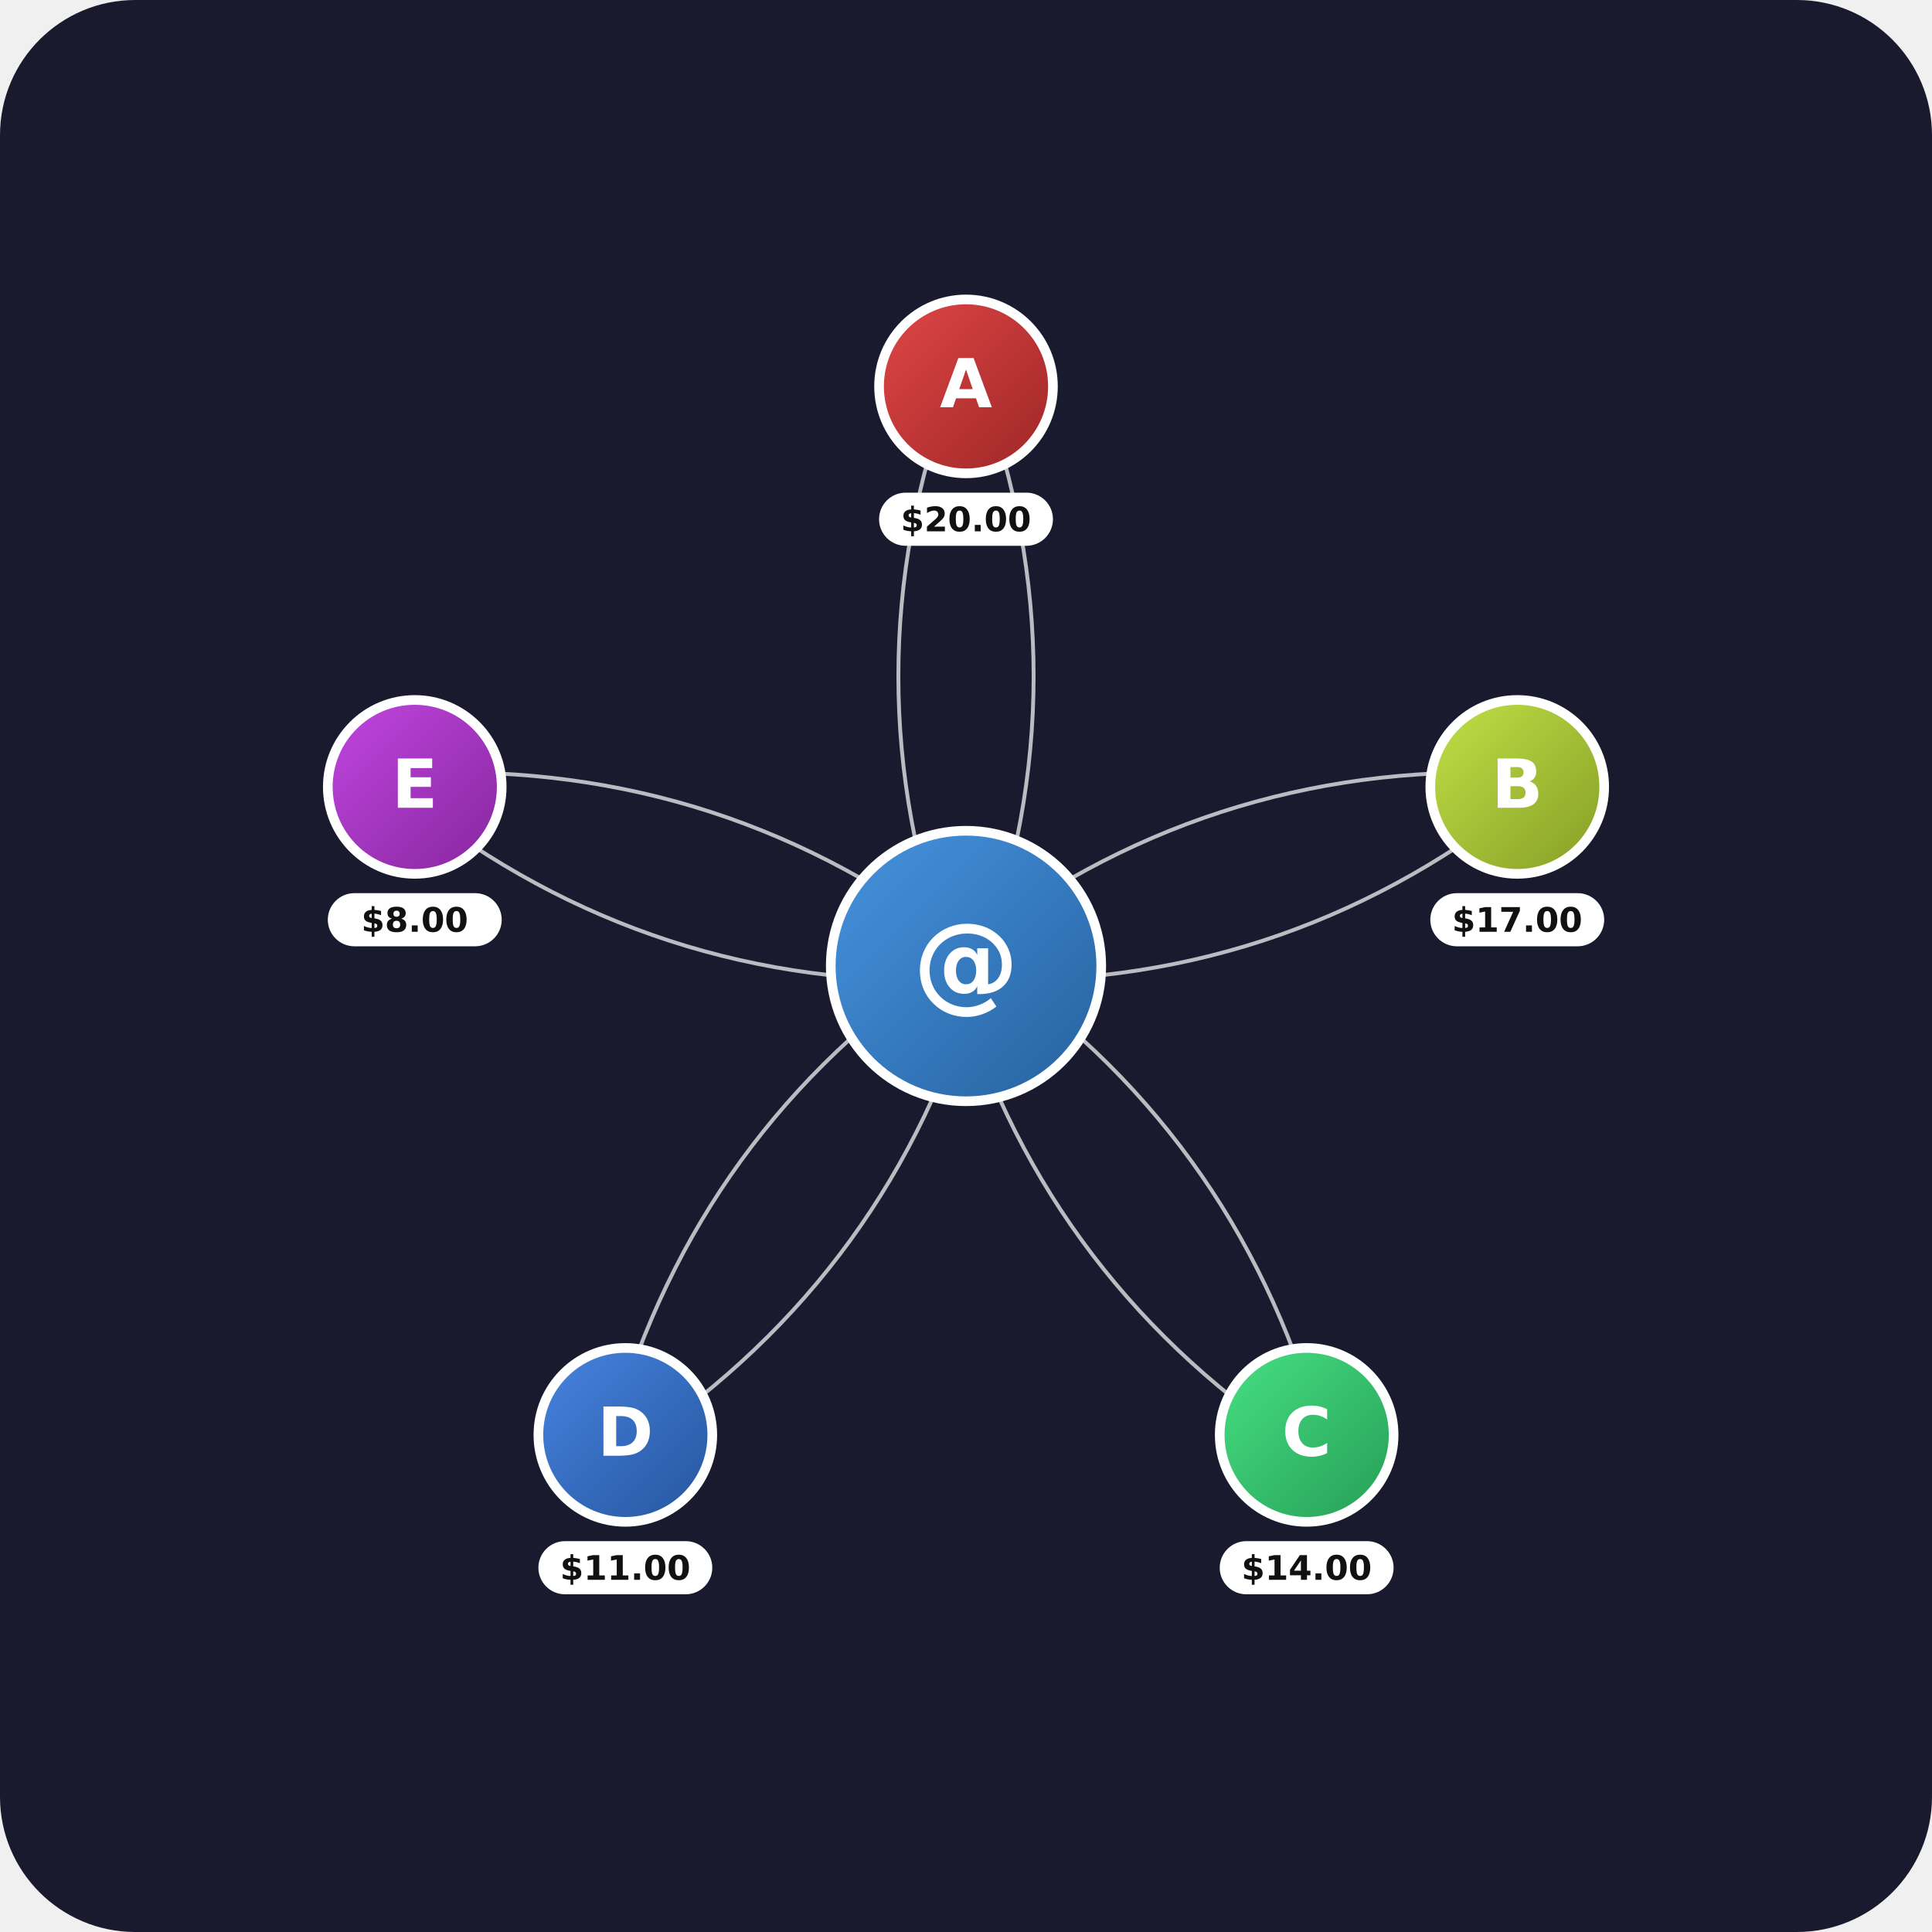
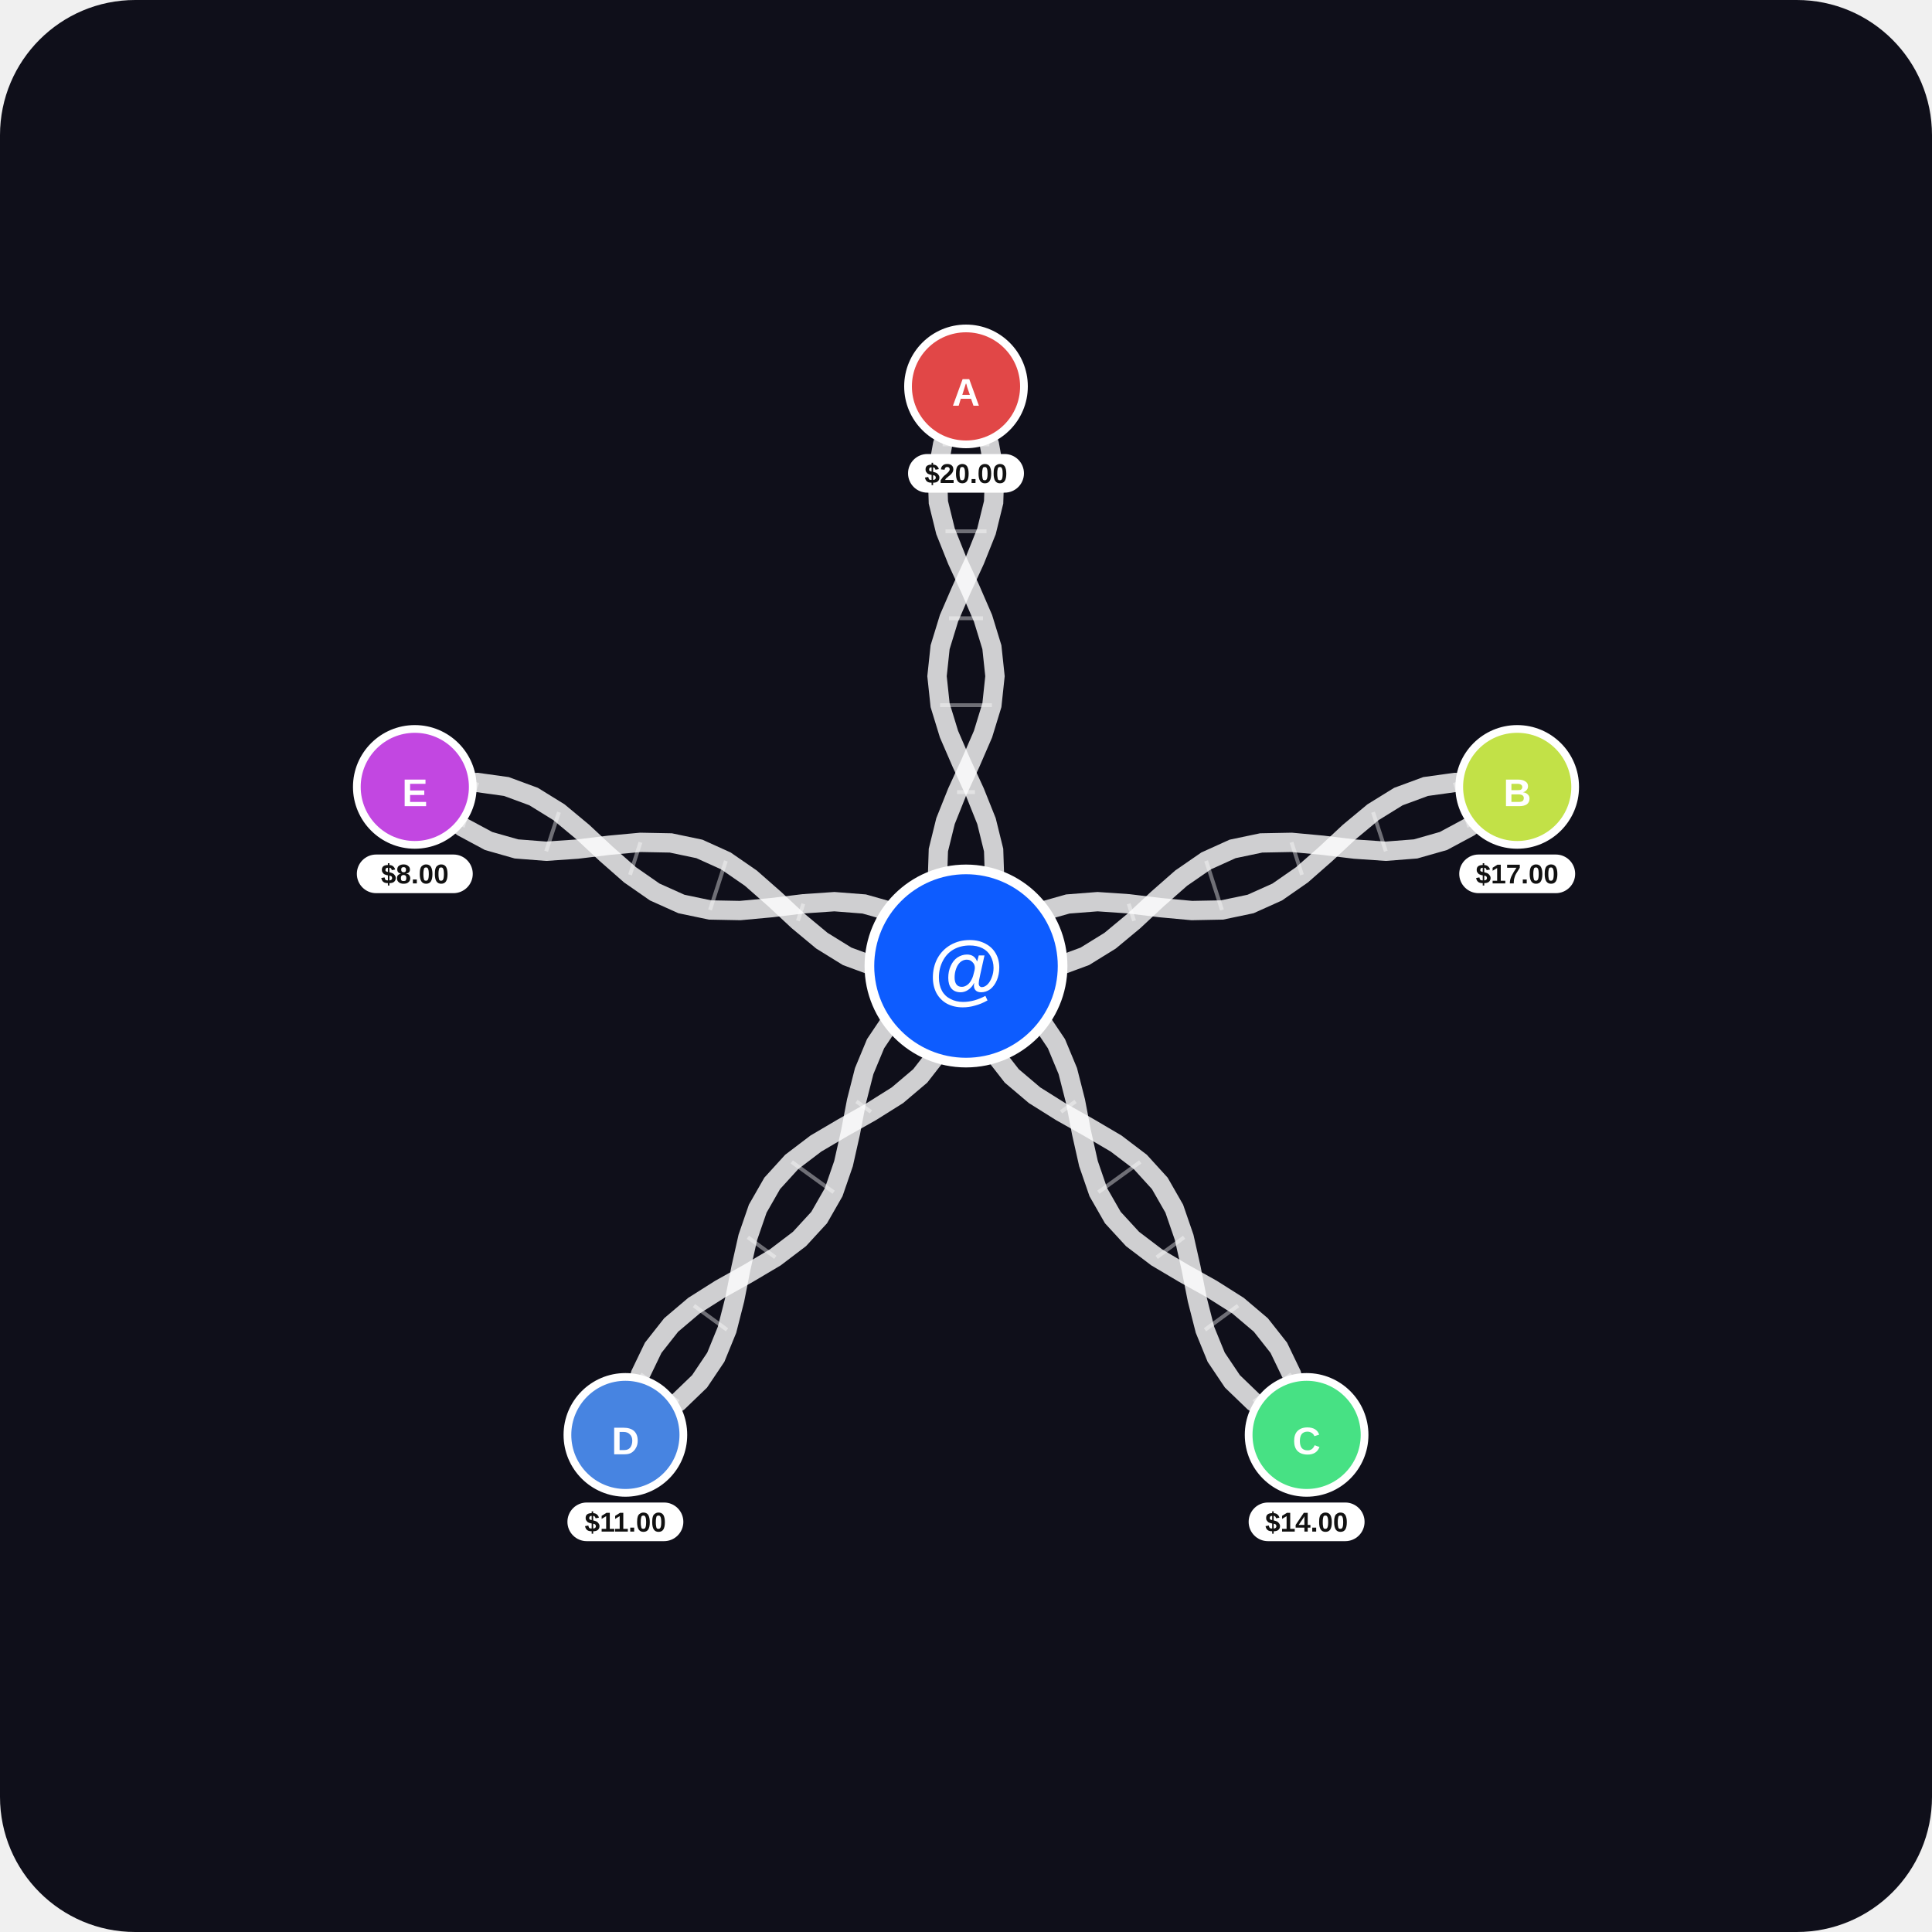
- <svg xmlns="http://www.w3.org/2000/svg" viewBox="0 0 400 400" width="400" height="400">
-   <defs>
-     <linearGradient id="grad-sheen" x1="0%" y1="0%" x2="100%" y2="0%">
-       <stop offset="0" stop-color="#888" />
-       <stop offset="0.5" stop-color="#fff" />
-       <stop offset="1" stop-color="#888" />
-     </linearGradient>
-     <linearGradient id="grad-copper" x1="0%" y1="0%" x2="100%" y2="0%">
-       <stop offset="0" stop-color="#7A3F1D" />
-       <stop offset="0.5" stop-color="#FFD8B5" />
-       <stop offset="1" stop-color="#7A3F1D" />
-     </linearGradient>
-     <linearGradient id="grad-gold-wire" x1="0%" y1="0%" x2="100%" y2="0%">
-       <stop offset="0" stop-color="#7A5800" />
-       <stop offset="0.5" stop-color="#FFF6B0" />
-       <stop offset="1" stop-color="#7A5800" />
-     </linearGradient>
-     <linearGradient id="grad-sunset" x1="0%" y1="0%" x2="100%" y2="0%">
-       <stop offset="0" stop-color="#FF6B35" />
-       <stop offset="1" stop-color="#FFD700" />
-     </linearGradient>
-     <linearGradient id="grad-ocean" x1="0%" y1="0%" x2="100%" y2="0%">
-       <stop offset="0" stop-color="#0077B6" />
-       <stop offset="1" stop-color="#90E0EF" />
-     </linearGradient>
-     <linearGradient id="grad-fire" x1="0%" y1="0%" x2="100%" y2="0%">
-       <stop offset="0" stop-color="#FF0000" />
-       <stop offset="1" stop-color="#FFD700" />
-     </linearGradient>
-     <linearGradient id="grad-forest" x1="0%" y1="0%" x2="100%" y2="0%">
-       <stop offset="0" stop-color="#0F5132" />
-       <stop offset="1" stop-color="#6EE7B7" />
-     </linearGradient>
-     <linearGradient id="grad-candy" x1="0%" y1="0%" x2="100%" y2="0%">
-       <stop offset="0" stop-color="#FF1493" />
-       <stop offset="1" stop-color="#7C3AED" />
-     </linearGradient>
-     <linearGradient id="grad-rainbow" x1="0%" y1="0%" x2="100%" y2="0%">
-       <stop offset="0" stop-color="#FF0000" />
-       <stop offset="0.33" stop-color="#FFFF00" />
-       <stop offset="0.66" stop-color="#00FF00" />
-       <stop offset="1" stop-color="#9D4EDD" />
-     </linearGradient>
-     <linearGradient id="grad-synthwave" x1="0%" y1="0%" x2="100%" y2="0%">
-       <stop offset="0" stop-color="#FF006E" />
-       <stop offset="0.5" stop-color="#8338EC" />
-       <stop offset="1" stop-color="#3A86FF" />
-     </linearGradient>
-     <linearGradient id="grad-aurora" x1="0%" y1="0%" x2="100%" y2="0%">
-       <stop offset="0" stop-color="#00F5D4" />
-       <stop offset="0.5" stop-color="#00BBF9" />
-       <stop offset="1" stop-color="#9B5DE5" />
-     </linearGradient>
-     <linearGradient id="grad-gold" x1="0%" y1="0%" x2="100%" y2="0%">
-       <stop offset="0" stop-color="#FFF6B0" />
-       <stop offset="0.5" stop-color="#E8C66B" />
-       <stop offset="1" stop-color="#B8860B" />
-     </linearGradient>
-     <linearGradient id="grad-cosmic" x1="0%" y1="0%" x2="100%" y2="0%">
-       <stop offset="0" stop-color="#10002B" />
-       <stop offset="0.5" stop-color="#9D4EDD" />
-       <stop offset="1" stop-color="#FF61DC" />
-     </linearGradient>
-     <filter id="glow-cyan" x="-50%" y="-50%" width="200%" height="200%">
-       <feGaussianBlur stdDeviation="2.5" result="b" />
-       <feMerge>
-         <feMergeNode in="b" />
-         <feMergeNode in="SourceGraphic" />
-       </feMerge>
-     </filter>
-     <filter id="glow-magenta" x="-50%" y="-50%" width="200%" height="200%">
-       <feGaussianBlur stdDeviation="2.5" result="b" />
-       <feMerge>
-         <feMergeNode in="b" />
-         <feMergeNode in="SourceGraphic" />
-       </feMerge>
-     </filter>
-     <filter id="glow-green" x="-50%" y="-50%" width="200%" height="200%">
-       <feGaussianBlur stdDeviation="2.5" result="b" />
-       <feMerge>
-         <feMergeNode in="b" />
-         <feMergeNode in="SourceGraphic" />
-       </feMerge>
-     </filter>
-     <filter id="glow-gold" x="-50%" y="-50%" width="200%" height="200%">
-       <feGaussianBlur stdDeviation="2.5" result="b" />
-       <feMerge>
-         <feMergeNode in="b" />
-         <feMergeNode in="SourceGraphic" />
-       </feMerge>
-     </filter>
-     <filter id="glow-purple" x="-50%" y="-50%" width="200%" height="200%">
-       <feGaussianBlur stdDeviation="2.5" result="b" />
-       <feMerge>
-         <feMergeNode in="b" />
-         <feMergeNode in="SourceGraphic" />
-       </feMerge>
-     </filter>
-     <filter id="glow-orange" x="-50%" y="-50%" width="200%" height="200%">
-       <feGaussianBlur stdDeviation="2.5" result="b" />
-       <feMerge>
-         <feMergeNode in="b" />
-         <feMergeNode in="SourceGraphic" />
-       </feMerge>
-     </filter>
-     <filter id="glow-red" x="-50%" y="-50%" width="200%" height="200%">
-       <feGaussianBlur stdDeviation="2.5" result="b" />
-       <feMerge>
-         <feMergeNode in="b" />
-         <feMergeNode in="SourceGraphic" />
-       </feMerge>
-     </filter>
-     <filter id="glow-blue" x="-50%" y="-50%" width="200%" height="200%">
-       <feGaussianBlur stdDeviation="2.5" result="b" />
-       <feMerge>
-         <feMergeNode in="b" />
-         <feMergeNode in="SourceGraphic" />
-       </feMerge>
-     </filter>
-     <filter id="glow-pink" x="-50%" y="-50%" width="200%" height="200%">
-       <feGaussianBlur stdDeviation="2.5" result="b" />
-       <feMerge>
-         <feMergeNode in="b" />
-         <feMergeNode in="SourceGraphic" />
-       </feMerge>
-     </filter>
-     <filter id="glow-lime" x="-50%" y="-50%" width="200%" height="200%">
-       <feGaussianBlur stdDeviation="2.5" result="b" />
-       <feMerge>
-         <feMergeNode in="b" />
-         <feMergeNode in="SourceGraphic" />
-       </feMerge>
-     </filter>
-     <filter id="glow-soft" x="-50%" y="-50%" width="200%" height="200%">
-       <feGaussianBlur stdDeviation="4" result="b" />
-       <feMerge>
-         <feMergeNode in="b" />
-         <feMergeNode in="SourceGraphic" />
-       </feMerge>
-     </filter>
-     <filter id="glow-inner" x="-50%" y="-50%" width="200%" height="200%">
-       <feGaussianBlur stdDeviation="1.5" result="b" />
-       <feMerge>
-         <feMergeNode in="b" />
-         <feMergeNode in="SourceGraphic" />
-       </feMerge>
-     </filter>
-   </defs>
-   <rect x="0" y="0" width="400" height="400" rx="28" fill="#1A1A2E" />
-   <path d="M 203.00 200.00 Q 225.00 140.00 203.00 80.00" fill="none" stroke="#ffffff" stroke-width="0.8" stroke-opacity="0.7" />
-   <path d="M 197.00 200.00 Q 175.00 140.00 197.00 80.00" fill="none" stroke="#ffffff" stroke-width="0.8" stroke-opacity="0.7" />
-   <path d="M 200.93 202.85 Q 264.79 205.24 315.05 165.77" fill="none" stroke="#ffffff" stroke-width="0.8" stroke-opacity="0.7" />
-   <path d="M 199.07 197.15 Q 249.34 157.68 313.20 160.06" fill="none" stroke="#ffffff" stroke-width="0.8" stroke-opacity="0.7" />
-   <path d="M 197.57 201.76 Q 215.04 263.24 268.11 298.85" fill="none" stroke="#ffffff" stroke-width="0.8" stroke-opacity="0.7" />
-   <path d="M 202.43 198.24 Q 255.49 233.85 272.96 295.32" fill="none" stroke="#ffffff" stroke-width="0.8" stroke-opacity="0.7" />
-   <path d="M 197.57 198.24 Q 144.51 233.85 127.04 295.32" fill="none" stroke="#ffffff" stroke-width="0.8" stroke-opacity="0.7" />
-   <path d="M 202.43 201.76 Q 184.96 263.24 131.89 298.85" fill="none" stroke="#ffffff" stroke-width="0.8" stroke-opacity="0.7" />
-   <path d="M 200.93 197.15 Q 150.66 157.68 86.80 160.06" fill="none" stroke="#ffffff" stroke-width="0.8" stroke-opacity="0.7" />
-   <path d="M 199.07 202.85 Q 135.21 205.24 84.95 165.77" fill="none" stroke="#ffffff" stroke-width="0.8" stroke-opacity="0.7" />
-   <g transform="translate(200.00 200.00)">
-     <defs>
-       <linearGradient id="ctile999" x1="0" y1="0" x2="1" y2="1">
-         <stop offset="0" stop-color="hsl(210,72%,58%)" />
-         <stop offset="1" stop-color="hsl(210,62%,38%)" />
-       </linearGradient>
-     </defs>
-     <circle r="28.0" fill="url(#ctile999)" stroke="#fff" stroke-width="2" />
-     <text x="0" y="6.72" text-anchor="middle" font-family="DejaVu Sans, Arial, sans-serif" font-size="22" font-weight="700" fill="#fff">@</text>
-   </g>
-   <g transform="translate(200.00 80.00)">
-     <defs>
-       <linearGradient id="ctile0" x1="0" y1="0" x2="1" y2="1">
-         <stop offset="0" stop-color="hsl(0,72%,58%)" />
-         <stop offset="1" stop-color="hsl(0,62%,38%)" />
-       </linearGradient>
-     </defs>
-     <circle r="18.0" fill="url(#ctile0)" stroke="#fff" stroke-width="2" />
-     <text x="0" y="4.32" text-anchor="middle" font-family="DejaVu Sans, Arial, sans-serif" font-size="14" font-weight="700" fill="#fff">A</text>
-   </g>
-   <g transform="translate(200.00 102.00)">
-     <rect x="-18" y="0" width="36" height="11" rx="5.5" fill="#fff" />
-     <text x="0" y="8" text-anchor="middle" font-family="DejaVu Sans, Arial, sans-serif" font-size="7" font-weight="700" fill="#111">$20.00</text>
-   </g>
-   <g transform="translate(314.13 162.92)">
-     <defs>
-       <linearGradient id="ctile1" x1="0" y1="0" x2="1" y2="1">
-         <stop offset="0" stop-color="hsl(72,72%,58%)" />
-         <stop offset="1" stop-color="hsl(72,62%,38%)" />
-       </linearGradient>
-     </defs>
-     <circle r="18.0" fill="url(#ctile1)" stroke="#fff" stroke-width="2" />
-     <text x="0" y="4.32" text-anchor="middle" font-family="DejaVu Sans, Arial, sans-serif" font-size="14" font-weight="700" fill="#fff">B</text>
-   </g>
-   <g transform="translate(314.13 184.92)">
-     <rect x="-18" y="0" width="36" height="11" rx="5.5" fill="#fff" />
-     <text x="0" y="8" text-anchor="middle" font-family="DejaVu Sans, Arial, sans-serif" font-size="7" font-weight="700" fill="#111">$17.00</text>
-   </g>
-   <g transform="translate(270.53 297.08)">
-     <defs>
-       <linearGradient id="ctile2" x1="0" y1="0" x2="1" y2="1">
-         <stop offset="0" stop-color="hsl(144,72%,58%)" />
-         <stop offset="1" stop-color="hsl(144,62%,38%)" />
-       </linearGradient>
-     </defs>
-     <circle r="18.0" fill="url(#ctile2)" stroke="#fff" stroke-width="2" />
-     <text x="0" y="4.32" text-anchor="middle" font-family="DejaVu Sans, Arial, sans-serif" font-size="14" font-weight="700" fill="#fff">C</text>
-   </g>
-   <g transform="translate(270.53 319.08)">
-     <rect x="-18" y="0" width="36" height="11" rx="5.5" fill="#fff" />
-     <text x="0" y="8" text-anchor="middle" font-family="DejaVu Sans, Arial, sans-serif" font-size="7" font-weight="700" fill="#111">$14.00</text>
-   </g>
-   <g transform="translate(129.47 297.08)">
-     <defs>
-       <linearGradient id="ctile3" x1="0" y1="0" x2="1" y2="1">
-         <stop offset="0" stop-color="hsl(216,72%,58%)" />
-         <stop offset="1" stop-color="hsl(216,62%,38%)" />
-       </linearGradient>
-     </defs>
-     <circle r="18.0" fill="url(#ctile3)" stroke="#fff" stroke-width="2" />
-     <text x="0" y="4.32" text-anchor="middle" font-family="DejaVu Sans, Arial, sans-serif" font-size="14" font-weight="700" fill="#fff">D</text>
-   </g>
-   <g transform="translate(129.47 319.08)">
-     <rect x="-18" y="0" width="36" height="11" rx="5.5" fill="#fff" />
-     <text x="0" y="8" text-anchor="middle" font-family="DejaVu Sans, Arial, sans-serif" font-size="7" font-weight="700" fill="#111">$11.00</text>
-   </g>
-   <g transform="translate(85.87 162.92)">
-     <defs>
-       <linearGradient id="ctile4" x1="0" y1="0" x2="1" y2="1">
-         <stop offset="0" stop-color="hsl(288,72%,58%)" />
-         <stop offset="1" stop-color="hsl(288,62%,38%)" />
-       </linearGradient>
-     </defs>
-     <circle r="18.0" fill="url(#ctile4)" stroke="#fff" stroke-width="2" />
-     <text x="0" y="4.32" text-anchor="middle" font-family="DejaVu Sans, Arial, sans-serif" font-size="14" font-weight="700" fill="#fff">E</text>
-   </g>
-   <g transform="translate(85.87 184.92)">
-     <rect x="-18" y="0" width="36" height="11" rx="5.5" fill="#fff" />
-     <text x="0" y="8" text-anchor="middle" font-family="DejaVu Sans, Arial, sans-serif" font-size="7" font-weight="700" fill="#111">$8.00</text>
-   </g>
+ <svg xmlns="http://www.w3.org/2000/svg" viewBox="0 0 100 100" width="100" height="100">
+   <rect x="0" y="0" width="100" height="100" rx="7" fill="#0F0F1A" />
+   <path d="M 50.00 50.00 L 50.68 48.50 L 51.21 47.00 L 51.48 45.50 L 51.43 44.00 L 51.06 42.50 L 50.46 41.00 L 49.77 39.50 L 49.12 38.00 L 48.66 36.50 L 48.50 35.00 L 48.66 33.50 L 49.12 32.00 L 49.77 30.50 L 50.46 29.00 L 51.06 27.50 L 51.43 26.00 L 51.48 24.50 L 51.21 23.00 L 50.68 21.50 L 50.00 20.00" fill="none" stroke="#ffffff" stroke-width="1.0" stroke-opacity="0.8" />
+   <path d="M 50.00 50.00 L 49.32 48.50 L 48.79 47.00 L 48.52 45.50 L 48.57 44.00 L 48.94 42.50 L 49.54 41.00 L 50.23 39.50 L 50.88 38.00 L 51.34 36.50 L 51.50 35.00 L 51.34 33.50 L 50.88 32.00 L 50.23 30.50 L 49.54 29.00 L 48.94 27.50 L 48.57 26.00 L 48.52 24.50 L 48.79 23.00 L 49.32 21.50 L 50.00 20.00" fill="none" stroke="#ffffff" stroke-width="1.0" stroke-opacity="0.8" />
+   <line x1="50.00" y1="50.00" x2="50.00" y2="50.00" stroke="#ffffff" stroke-width="0.2" stroke-opacity="0.4" />
+   <line x1="51.48" y1="45.50" x2="48.52" y2="45.50" stroke="#ffffff" stroke-width="0.2" stroke-opacity="0.4" />
+   <line x1="50.46" y1="41.00" x2="49.54" y2="41.00" stroke="#ffffff" stroke-width="0.2" stroke-opacity="0.4" />
+   <line x1="48.66" y1="36.50" x2="51.34" y2="36.50" stroke="#ffffff" stroke-width="0.2" stroke-opacity="0.4" />
+   <line x1="49.12" y1="32.00" x2="50.88" y2="32.00" stroke="#ffffff" stroke-width="0.2" stroke-opacity="0.4" />
+   <line x1="51.06" y1="27.50" x2="48.94" y2="27.50" stroke="#ffffff" stroke-width="0.2" stroke-opacity="0.4" />
+   <line x1="51.21" y1="23.00" x2="48.79" y2="23.00" stroke="#ffffff" stroke-width="0.2" stroke-opacity="0.4" />
+   <path d="M 50.00 50.00 L 51.64 50.18 L 53.23 50.23 L 54.74 50.02 L 56.15 49.50 L 57.46 48.69 L 58.70 47.66 L 59.91 46.53 L 61.14 45.45 L 62.43 44.56 L 63.80 43.94 L 65.28 43.63 L 66.85 43.60 L 68.47 43.75 L 70.12 43.95 L 71.73 44.06 L 73.27 43.94 L 74.71 43.53 L 76.05 42.81 L 77.32 41.84 L 78.53 40.73" fill="none" stroke="#ffffff" stroke-width="1.0" stroke-opacity="0.8" />
+   <path d="M 50.00 50.00 L 51.22 48.89 L 52.48 47.92 L 53.82 47.20 L 55.27 46.79 L 56.81 46.67 L 58.42 46.78 L 60.06 46.98 L 61.69 47.13 L 63.25 47.10 L 64.73 46.79 L 66.11 46.17 L 67.39 45.28 L 68.62 44.20 L 69.83 43.07 L 71.07 42.04 L 72.38 41.23 L 73.79 40.71 L 75.30 40.50 L 76.89 40.55 L 78.53 40.73" fill="none" stroke="#ffffff" stroke-width="1.0" stroke-opacity="0.8" />
+   <line x1="50.00" y1="50.00" x2="50.00" y2="50.00" stroke="#ffffff" stroke-width="0.2" stroke-opacity="0.4" />
+   <line x1="54.74" y1="50.02" x2="53.82" y2="47.20" stroke="#ffffff" stroke-width="0.2" stroke-opacity="0.4" />
+   <line x1="58.70" y1="47.66" x2="58.42" y2="46.78" stroke="#ffffff" stroke-width="0.2" stroke-opacity="0.4" />
+   <line x1="62.43" y1="44.56" x2="63.25" y2="47.10" stroke="#ffffff" stroke-width="0.2" stroke-opacity="0.4" />
+   <line x1="66.85" y1="43.60" x2="67.39" y2="45.28" stroke="#ffffff" stroke-width="0.2" stroke-opacity="0.4" />
+   <line x1="71.73" y1="44.06" x2="71.07" y2="42.04" stroke="#ffffff" stroke-width="0.2" stroke-opacity="0.4" />
+   <line x1="76.05" y1="42.81" x2="75.30" y2="40.50" stroke="#ffffff" stroke-width="0.2" stroke-opacity="0.4" />
+   <path d="M 50.00 50.00 L 50.33 51.61 L 50.78 53.14 L 51.45 54.51 L 52.37 55.69 L 53.55 56.69 L 54.92 57.55 L 56.36 58.36 L 57.77 59.19 L 59.02 60.14 L 60.03 61.25 L 60.78 62.56 L 61.29 64.04 L 61.65 65.64 L 61.97 67.26 L 62.37 68.83 L 62.95 70.25 L 63.79 71.50 L 64.89 72.56 L 66.20 73.46 L 67.63 74.27" fill="none" stroke="#ffffff" stroke-width="1.0" stroke-opacity="0.8" />
+   <path d="M 50.00 50.00 L 51.43 50.81 L 52.75 51.71 L 53.84 52.77 L 54.68 54.02 L 55.27 55.44 L 55.67 57.01 L 55.98 58.63 L 56.34 60.23 L 56.85 61.71 L 57.60 63.02 L 58.62 64.13 L 59.87 65.08 L 61.27 65.91 L 62.72 66.72 L 64.08 67.58 L 65.26 68.58 L 66.19 69.76 L 66.85 71.13 L 67.30 72.66 L 67.63 74.27" fill="none" stroke="#ffffff" stroke-width="1.0" stroke-opacity="0.8" />
+   <line x1="50.00" y1="50.00" x2="50.00" y2="50.00" stroke="#ffffff" stroke-width="0.2" stroke-opacity="0.4" />
+   <line x1="51.45" y1="54.51" x2="53.84" y2="52.77" stroke="#ffffff" stroke-width="0.2" stroke-opacity="0.4" />
+   <line x1="54.92" y1="57.55" x2="55.67" y2="57.01" stroke="#ffffff" stroke-width="0.2" stroke-opacity="0.4" />
+   <line x1="59.02" y1="60.14" x2="56.85" y2="61.71" stroke="#ffffff" stroke-width="0.2" stroke-opacity="0.4" />
+   <line x1="61.29" y1="64.04" x2="59.87" y2="65.08" stroke="#ffffff" stroke-width="0.2" stroke-opacity="0.4" />
+   <line x1="62.37" y1="68.83" x2="64.08" y2="67.58" stroke="#ffffff" stroke-width="0.2" stroke-opacity="0.4" />
+   <line x1="64.89" y1="72.56" x2="66.85" y2="71.13" stroke="#ffffff" stroke-width="0.2" stroke-opacity="0.4" />
+   <path d="M 50.00 50.00 L 48.57 50.81 L 47.25 51.71 L 46.16 52.77 L 45.32 54.02 L 44.73 55.44 L 44.33 57.01 L 44.02 58.63 L 43.66 60.23 L 43.15 61.71 L 42.40 63.02 L 41.38 64.13 L 40.13 65.08 L 38.73 65.91 L 37.28 66.72 L 35.92 67.58 L 34.74 68.58 L 33.81 69.76 L 33.15 71.13 L 32.70 72.66 L 32.37 74.27" fill="none" stroke="#ffffff" stroke-width="1.0" stroke-opacity="0.8" />
+   <path d="M 50.00 50.00 L 49.67 51.61 L 49.22 53.14 L 48.55 54.51 L 47.63 55.69 L 46.45 56.69 L 45.08 57.55 L 43.64 58.36 L 42.23 59.19 L 40.98 60.14 L 39.97 61.25 L 39.22 62.56 L 38.71 64.04 L 38.35 65.64 L 38.03 67.26 L 37.63 68.83 L 37.05 70.25 L 36.21 71.50 L 35.11 72.56 L 33.80 73.46 L 32.37 74.27" fill="none" stroke="#ffffff" stroke-width="1.0" stroke-opacity="0.8" />
+   <line x1="50.00" y1="50.00" x2="50.00" y2="50.00" stroke="#ffffff" stroke-width="0.2" stroke-opacity="0.4" />
+   <line x1="46.16" y1="52.77" x2="48.55" y2="54.51" stroke="#ffffff" stroke-width="0.2" stroke-opacity="0.4" />
+   <line x1="44.33" y1="57.01" x2="45.08" y2="57.55" stroke="#ffffff" stroke-width="0.2" stroke-opacity="0.4" />
+   <line x1="43.15" y1="61.71" x2="40.98" y2="60.14" stroke="#ffffff" stroke-width="0.2" stroke-opacity="0.4" />
+   <line x1="40.13" y1="65.08" x2="38.71" y2="64.04" stroke="#ffffff" stroke-width="0.2" stroke-opacity="0.4" />
+   <line x1="35.92" y1="67.58" x2="37.63" y2="68.83" stroke="#ffffff" stroke-width="0.2" stroke-opacity="0.4" />
+   <line x1="33.15" y1="71.13" x2="35.11" y2="72.56" stroke="#ffffff" stroke-width="0.2" stroke-opacity="0.4" />
+   <path d="M 50.00 50.00 L 48.78 48.89 L 47.52 47.92 L 46.18 47.20 L 44.73 46.79 L 43.19 46.67 L 41.58 46.78 L 39.94 46.98 L 38.31 47.13 L 36.75 47.10 L 35.27 46.79 L 33.89 46.17 L 32.61 45.28 L 31.38 44.20 L 30.17 43.07 L 28.93 42.04 L 27.62 41.23 L 26.21 40.71 L 24.70 40.50 L 23.11 40.55 L 21.47 40.73" fill="none" stroke="#ffffff" stroke-width="1.0" stroke-opacity="0.8" />
+   <path d="M 50.00 50.00 L 48.36 50.18 L 46.77 50.23 L 45.26 50.02 L 43.85 49.50 L 42.54 48.69 L 41.30 47.66 L 40.09 46.53 L 38.86 45.45 L 37.57 44.56 L 36.20 43.94 L 34.72 43.63 L 33.15 43.60 L 31.53 43.75 L 29.88 43.95 L 28.27 44.06 L 26.73 43.94 L 25.29 43.53 L 23.95 42.81 L 22.68 41.84 L 21.47 40.73" fill="none" stroke="#ffffff" stroke-width="1.0" stroke-opacity="0.8" />
+   <line x1="50.00" y1="50.00" x2="50.00" y2="50.00" stroke="#ffffff" stroke-width="0.2" stroke-opacity="0.4" />
+   <line x1="46.18" y1="47.20" x2="45.26" y2="50.02" stroke="#ffffff" stroke-width="0.2" stroke-opacity="0.4" />
+   <line x1="41.58" y1="46.78" x2="41.30" y2="47.66" stroke="#ffffff" stroke-width="0.2" stroke-opacity="0.4" />
+   <line x1="36.75" y1="47.10" x2="37.57" y2="44.56" stroke="#ffffff" stroke-width="0.2" stroke-opacity="0.4" />
+   <line x1="32.61" y1="45.28" x2="33.15" y2="43.60" stroke="#ffffff" stroke-width="0.2" stroke-opacity="0.4" />
+   <line x1="28.93" y1="42.04" x2="28.27" y2="44.06" stroke="#ffffff" stroke-width="0.2" stroke-opacity="0.4" />
+   <line x1="24.70" y1="40.50" x2="23.95" y2="42.81" stroke="#ffffff" stroke-width="0.2" stroke-opacity="0.4" />
+   <circle cx="50" cy="50" r="5" fill="#0D5CFF" stroke="#fff" stroke-width="0.5" />
+   <text x="50" y="51.5" text-anchor="middle" font-family="Arial, sans-serif" font-size="4" font-weight="700" fill="#fff">@</text>
+   <circle cx="50.00" cy="20.00" r="3" fill="hsl(0,72%,58%)" stroke="#fff" stroke-width="0.4" />
+   <text x="50.00" y="21.00" text-anchor="middle" font-family="Arial, sans-serif" font-size="2" font-weight="700" fill="#fff">A</text>
+   <rect x="47.00" y="23.50" width="6" height="2" rx="1" fill="#fff" />
+   <text x="50.00" y="25.00" text-anchor="middle" font-family="Arial, sans-serif" font-size="1.4" font-weight="700" fill="#111">$20.00</text>
+   <circle cx="78.53" cy="40.73" r="3" fill="hsl(72,72%,58%)" stroke="#fff" stroke-width="0.4" />
+   <text x="78.53" y="41.73" text-anchor="middle" font-family="Arial, sans-serif" font-size="2" font-weight="700" fill="#fff">B</text>
+   <rect x="75.53" y="44.23" width="6" height="2" rx="1" fill="#fff" />
+   <text x="78.53" y="45.73" text-anchor="middle" font-family="Arial, sans-serif" font-size="1.4" font-weight="700" fill="#111">$17.00</text>
+   <circle cx="67.63" cy="74.27" r="3" fill="hsl(144,72%,58%)" stroke="#fff" stroke-width="0.4" />
+   <text x="67.63" y="75.27" text-anchor="middle" font-family="Arial, sans-serif" font-size="2" font-weight="700" fill="#fff">C</text>
+   <rect x="64.63" y="77.77" width="6" height="2" rx="1" fill="#fff" />
+   <text x="67.63" y="79.27" text-anchor="middle" font-family="Arial, sans-serif" font-size="1.4" font-weight="700" fill="#111">$14.00</text>
+   <circle cx="32.37" cy="74.27" r="3" fill="hsl(216,72%,58%)" stroke="#fff" stroke-width="0.4" />
+   <text x="32.37" y="75.27" text-anchor="middle" font-family="Arial, sans-serif" font-size="2" font-weight="700" fill="#fff">D</text>
+   <rect x="29.37" y="77.77" width="6" height="2" rx="1" fill="#fff" />
+   <text x="32.37" y="79.27" text-anchor="middle" font-family="Arial, sans-serif" font-size="1.4" font-weight="700" fill="#111">$11.00</text>
+   <circle cx="21.47" cy="40.73" r="3" fill="hsl(288,72%,58%)" stroke="#fff" stroke-width="0.4" />
+   <text x="21.47" y="41.73" text-anchor="middle" font-family="Arial, sans-serif" font-size="2" font-weight="700" fill="#fff">E</text>
+   <rect x="18.47" y="44.23" width="6" height="2" rx="1" fill="#fff" />
+   <text x="21.47" y="45.73" text-anchor="middle" font-family="Arial, sans-serif" font-size="1.4" font-weight="700" fill="#111">$8.00</text>
</svg>
